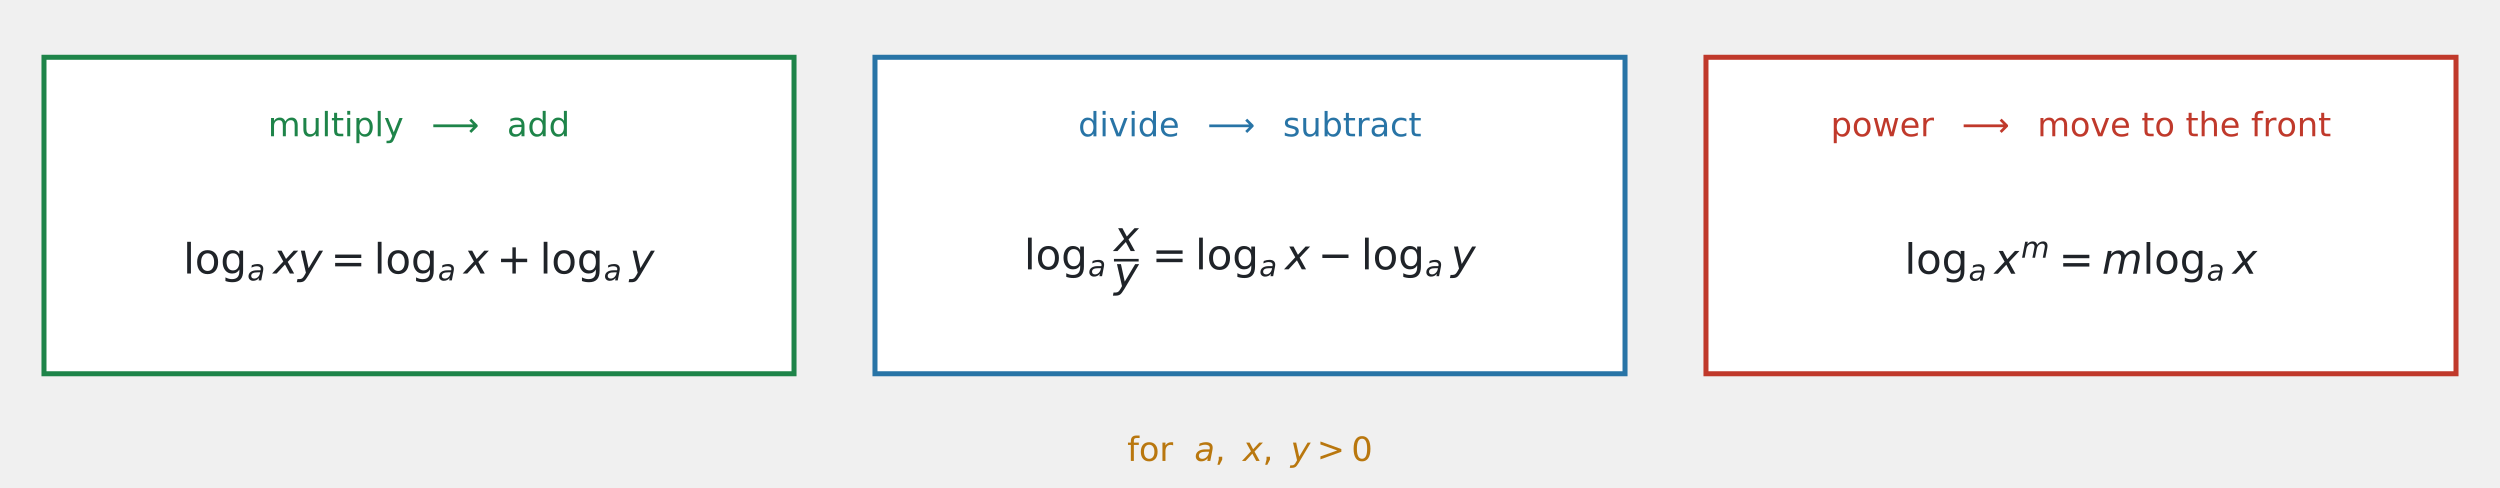
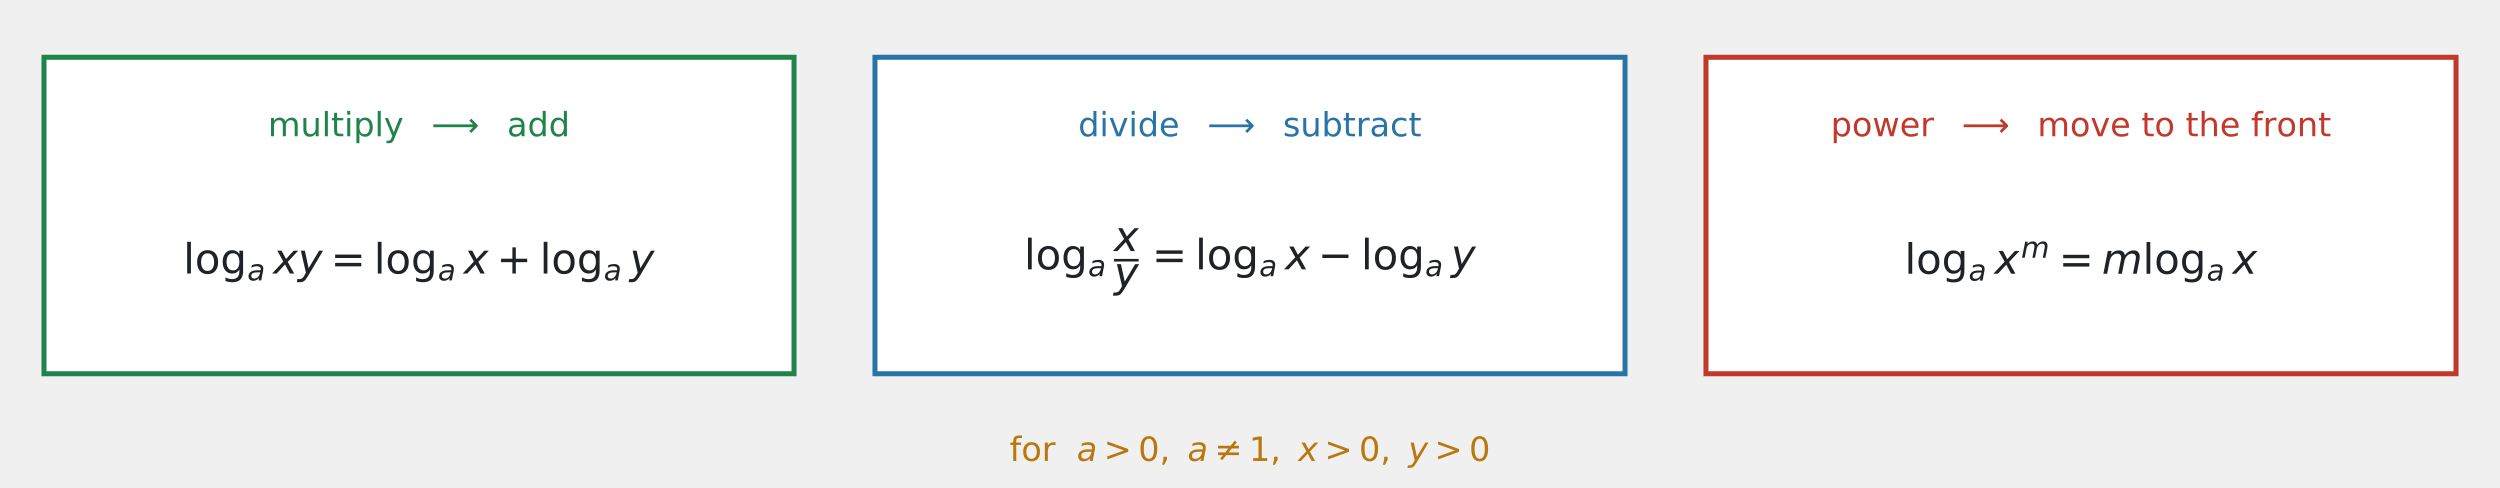
<svg xmlns="http://www.w3.org/2000/svg" xmlns:xlink="http://www.w3.org/1999/xlink" width="897.84pt" height="175.248pt" viewBox="0 0 897.84 175.248" version="1.1">
  <defs>
    <style type="text/css">*{stroke-linejoin: round; stroke-linecap: butt}</style>
  </defs>
  <g id="figure_1">
    <g id="patch_1">
      <path d="M 0 175.248  L 897.84 175.248  L 897.84 -0  L 0 -0  L 0 175.248  z " style="fill: none" />
    </g>
    <g id="axes_1">
      <g id="patch_2">
-         <path d="M 15.797 134.229  L 285.163 134.229  L 285.163 20.571  L 15.797 20.571  z " clip-path="url(#p8b6cd6fc5e)" style="fill: #ffffff; stroke: #1e8449; stroke-width: 1.8; stroke-linejoin: miter" />
+         <path d="M 15.797 134.229  L 285.163 134.229  L 285.163 20.571  L 15.797 20.571  z " clip-path="url(#pfa2c02ca87)" style="fill: #ffffff; stroke: #1e8449; stroke-width: 1.8; stroke-linejoin: miter" />
      </g>
      <g id="text_1">
        <g style="fill: #1e8449" transform="translate(96.24 48.94286) scale(0.12 -0.12)">
          <defs>
            <path id="DejaVuSans-6d" d="M 3328 2828  Q 3544 3216 3844 3400  Q 4144 3584 4550 3584  Q 5097 3584 5394 3201  Q 5691 2819 5691 2113  L 5691 0  L 5113 0  L 5113 2094  Q 5113 2597 4934 2840  Q 4756 3084 4391 3084  Q 3944 3084 3684 2787  Q 3425 2491 3425 1978  L 3425 0  L 2847 0  L 2847 2094  Q 2847 2600 2669 2842  Q 2491 3084 2119 3084  Q 1678 3084 1418 2786  Q 1159 2488 1159 1978  L 1159 0  L 581 0  L 581 3500  L 1159 3500  L 1159 2956  Q 1356 3278 1631 3431  Q 1906 3584 2284 3584  Q 2666 3584 2933 3390  Q 3200 3197 3328 2828  z " transform="scale(0.015625)" />
            <path id="DejaVuSans-75" d="M 544 1381  L 544 3500  L 1119 3500  L 1119 1403  Q 1119 906 1312 657  Q 1506 409 1894 409  Q 2359 409 2629 706  Q 2900 1003 2900 1516  L 2900 3500  L 3475 3500  L 3475 0  L 2900 0  L 2900 538  Q 2691 219 2414 64  Q 2138 -91 1772 -91  Q 1169 -91 856 284  Q 544 659 544 1381  z M 1991 3584  L 1991 3584  z " transform="scale(0.015625)" />
            <path id="DejaVuSans-6c" d="M 603 4863  L 1178 4863  L 1178 0  L 603 0  L 603 4863  z " transform="scale(0.015625)" />
            <path id="DejaVuSans-74" d="M 1172 4494  L 1172 3500  L 2356 3500  L 2356 3053  L 1172 3053  L 1172 1153  Q 1172 725 1289 603  Q 1406 481 1766 481  L 2356 481  L 2356 0  L 1766 0  Q 1100 0 847 248  Q 594 497 594 1153  L 594 3053  L 172 3053  L 172 3500  L 594 3500  L 594 4494  L 1172 4494  z " transform="scale(0.015625)" />
            <path id="DejaVuSans-69" d="M 603 3500  L 1178 3500  L 1178 0  L 603 0  L 603 3500  z M 603 4863  L 1178 4863  L 1178 4134  L 603 4134  L 603 4863  z " transform="scale(0.015625)" />
            <path id="DejaVuSans-70" d="M 1159 525  L 1159 -1331  L 581 -1331  L 581 3500  L 1159 3500  L 1159 2969  Q 1341 3281 1617 3432  Q 1894 3584 2278 3584  Q 2916 3584 3314 3078  Q 3713 2572 3713 1747  Q 3713 922 3314 415  Q 2916 -91 2278 -91  Q 1894 -91 1617 61  Q 1341 213 1159 525  z M 3116 1747  Q 3116 2381 2855 2742  Q 2594 3103 2138 3103  Q 1681 3103 1420 2742  Q 1159 2381 1159 1747  Q 1159 1113 1420 752  Q 1681 391 2138 391  Q 2594 391 2855 752  Q 3116 1113 3116 1747  z " transform="scale(0.015625)" />
            <path id="DejaVuSans-79" d="M 2059 -325  Q 1816 -950 1584 -1140  Q 1353 -1331 966 -1331  L 506 -1331  L 506 -850  L 844 -850  Q 1081 -850 1212 -737  Q 1344 -625 1503 -206  L 1606 56  L 191 3500  L 800 3500  L 1894 763  L 2988 3500  L 3597 3500  L 2059 -325  z " transform="scale(0.015625)" />
            <path id="DejaVuSans-20" transform="scale(0.015625)" />
            <path id="DejaVuSans-27f6" d="M 8863 2147  L 8863 1866  L 7634 638  L 7259 1013  L 7988 1741  L 366 1741  L 366 2272  L 7988 2272  L 7259 3000  L 7634 3375  L 8863 2147  z " transform="scale(0.015625)" />
            <path id="DejaVuSans-61" d="M 2194 1759  Q 1497 1759 1228 1600  Q 959 1441 959 1056  Q 959 750 1161 570  Q 1363 391 1709 391  Q 2188 391 2477 730  Q 2766 1069 2766 1631  L 2766 1759  L 2194 1759  z M 3341 1997  L 3341 0  L 2766 0  L 2766 531  Q 2569 213 2275 61  Q 1981 -91 1556 -91  Q 1019 -91 701 211  Q 384 513 384 1019  Q 384 1609 779 1909  Q 1175 2209 1959 2209  L 2766 2209  L 2766 2266  Q 2766 2663 2505 2880  Q 2244 3097 1772 3097  Q 1472 3097 1187 3025  Q 903 2953 641 2809  L 641 3341  Q 956 3463 1253 3523  Q 1550 3584 1831 3584  Q 2591 3584 2966 3190  Q 3341 2797 3341 1997  z " transform="scale(0.015625)" />
            <path id="DejaVuSans-64" d="M 2906 2969  L 2906 4863  L 3481 4863  L 3481 0  L 2906 0  L 2906 525  Q 2725 213 2448 61  Q 2172 -91 1784 -91  Q 1150 -91 751 415  Q 353 922 353 1747  Q 353 2572 751 3078  Q 1150 3584 1784 3584  Q 2172 3584 2448 3432  Q 2725 3281 2906 2969  z M 947 1747  Q 947 1113 1208 752  Q 1469 391 1925 391  Q 2381 391 2643 752  Q 2906 1113 2906 1747  Q 2906 2381 2643 2742  Q 2381 3103 1925 3103  Q 1469 3103 1208 2742  Q 947 2381 947 1747  z " transform="scale(0.015625)" />
          </defs>
          <use xlink:href="#DejaVuSans-6d" transform="translate(0 0.015625)" />
          <use xlink:href="#DejaVuSans-75" transform="translate(97.41211 0.015625)" />
          <use xlink:href="#DejaVuSans-6c" transform="translate(160.791 0.015625)" />
          <use xlink:href="#DejaVuSans-74" transform="translate(188.5742 0.015625)" />
          <use xlink:href="#DejaVuSans-69" transform="translate(227.7832 0.015625)" />
          <use xlink:href="#DejaVuSans-70" transform="translate(255.5664 0.015625)" />
          <use xlink:href="#DejaVuSans-6c" transform="translate(319.043 0.015625)" />
          <use xlink:href="#DejaVuSans-79" transform="translate(346.8262 0.015625)" />
          <use xlink:href="#DejaVuSans-20" transform="translate(406.0059 0.015625)" />
          <use xlink:href="#DejaVuSans-20" transform="translate(437.793 0.015625)" />
          <use xlink:href="#DejaVuSans-27f6" transform="translate(489.0625 0.015625)" />
          <use xlink:href="#DejaVuSans-20" transform="translate(651.9043 0.015625)" />
          <use xlink:href="#DejaVuSans-20" transform="translate(683.6914 0.015625)" />
          <use xlink:href="#DejaVuSans-61" transform="translate(715.4785 0.015625)" />
          <use xlink:href="#DejaVuSans-64" transform="translate(776.7578 0.015625)" />
          <use xlink:href="#DejaVuSans-64" transform="translate(840.2344 0.015625)" />
        </g>
      </g>
      <g id="text_2">
        <g style="fill: #1f2328" transform="translate(65.805 98.23929) scale(0.15 -0.15)">
          <defs>
            <path id="DejaVuSans-6f" d="M 1959 3097  Q 1497 3097 1228 2736  Q 959 2375 959 1747  Q 959 1119 1226 758  Q 1494 397 1959 397  Q 2419 397 2687 759  Q 2956 1122 2956 1747  Q 2956 2369 2687 2733  Q 2419 3097 1959 3097  z M 1959 3584  Q 2709 3584 3137 3096  Q 3566 2609 3566 1747  Q 3566 888 3137 398  Q 2709 -91 1959 -91  Q 1206 -91 779 398  Q 353 888 353 1747  Q 353 2609 779 3096  Q 1206 3584 1959 3584  z " transform="scale(0.015625)" />
            <path id="DejaVuSans-67" d="M 2906 1791  Q 2906 2416 2648 2759  Q 2391 3103 1925 3103  Q 1463 3103 1205 2759  Q 947 2416 947 1791  Q 947 1169 1205 825  Q 1463 481 1925 481  Q 2391 481 2648 825  Q 2906 1169 2906 1791  z M 3481 434  Q 3481 -459 3084 -895  Q 2688 -1331 1869 -1331  Q 1566 -1331 1297 -1286  Q 1028 -1241 775 -1147  L 775 -588  Q 1028 -725 1275 -790  Q 1522 -856 1778 -856  Q 2344 -856 2625 -561  Q 2906 -266 2906 331  L 2906 616  Q 2728 306 2450 153  Q 2172 0 1784 0  Q 1141 0 747 490  Q 353 981 353 1791  Q 353 2603 747 3093  Q 1141 3584 1784 3584  Q 2172 3584 2450 3431  Q 2728 3278 2906 2969  L 2906 3500  L 3481 3500  L 3481 434  z " transform="scale(0.015625)" />
            <path id="DejaVuSans-Oblique-61" d="M 3438 1997  L 3047 0  L 2472 0  L 2578 531  Q 2325 219 2001 64  Q 1678 -91 1281 -91  Q 834 -91 548 182  Q 263 456 263 884  Q 263 1497 752 1853  Q 1241 2209 2100 2209  L 2900 2209  L 2931 2363  Q 2938 2388 2941 2417  Q 2944 2447 2944 2509  Q 2944 2788 2717 2942  Q 2491 3097 2081 3097  Q 1800 3097 1504 3025  Q 1209 2953 897 2809  L 997 3341  Q 1322 3463 1633 3523  Q 1944 3584 2234 3584  Q 2853 3584 3176 3315  Q 3500 3047 3500 2534  Q 3500 2431 3484 2292  Q 3469 2153 3438 1997  z M 2816 1759  L 2241 1759  Q 1534 1759 1195 1570  Q 856 1381 856 984  Q 856 709 1029 553  Q 1203 397 1509 397  Q 1978 397 2328 733  Q 2678 1069 2791 1631  L 2816 1759  z " transform="scale(0.015625)" />
            <path id="DejaVuSans-Oblique-78" d="M 3841 3500  L 2234 1784  L 3219 0  L 2559 0  L 1819 1388  L 531 0  L -166 0  L 1556 1844  L 641 3500  L 1300 3500  L 1972 2234  L 3144 3500  L 3841 3500  z " transform="scale(0.015625)" />
            <path id="DejaVuSans-Oblique-79" d="M 1588 -325  Q 1188 -997 936 -1164  Q 684 -1331 294 -1331  L -159 -1331  L -63 -850  L 269 -850  Q 509 -850 678 -719  Q 847 -588 1056 -206  L 1234 128  L 459 3500  L 1069 3500  L 1650 819  L 3256 3500  L 3859 3500  L 1588 -325  z " transform="scale(0.015625)" />
            <path id="DejaVuSans-3d" d="M 678 2906  L 4684 2906  L 4684 2381  L 678 2381  L 678 2906  z M 678 1631  L 4684 1631  L 4684 1100  L 678 1100  L 678 1631  z " transform="scale(0.015625)" />
            <path id="DejaVuSans-2b" d="M 2944 4013  L 2944 2272  L 4684 2272  L 4684 1741  L 2944 1741  L 2944 0  L 2419 0  L 2419 1741  L 678 1741  L 678 2272  L 2419 2272  L 2419 4013  L 2944 4013  z " transform="scale(0.015625)" />
          </defs>
          <use xlink:href="#DejaVuSans-6c" transform="translate(0 0.015625)" />
          <use xlink:href="#DejaVuSans-6f" transform="translate(27.7832 0.015625)" />
          <use xlink:href="#DejaVuSans-67" transform="translate(88.96484 0.015625)" />
          <use xlink:href="#DejaVuSans-Oblique-61" transform="translate(153.3984 -16.39062) scale(0.7)" />
          <use xlink:href="#DejaVuSans-Oblique-78" transform="translate(215.264 0.015625)" />
          <use xlink:href="#DejaVuSans-Oblique-79" transform="translate(274.4437 0.015625)" />
          <use xlink:href="#DejaVuSans-3d" transform="translate(353.1058 0.015625)" />
          <use xlink:href="#DejaVuSans-6c" transform="translate(456.3773 0.015625)" />
          <use xlink:href="#DejaVuSans-6f" transform="translate(484.1605 0.015625)" />
          <use xlink:href="#DejaVuSans-67" transform="translate(545.3421 0.015625)" />
          <use xlink:href="#DejaVuSans-Oblique-61" transform="translate(609.7757 -16.39062) scale(0.7)" />
          <use xlink:href="#DejaVuSans-Oblique-78" transform="translate(671.6413 0.015625)" />
          <use xlink:href="#DejaVuSans-2b" transform="translate(750.3034 0.015625)" />
          <use xlink:href="#DejaVuSans-6c" transform="translate(853.5749 0.015625)" />
          <use xlink:href="#DejaVuSans-6f" transform="translate(881.3581 0.015625)" />
          <use xlink:href="#DejaVuSans-67" transform="translate(942.5397 0.015625)" />
          <use xlink:href="#DejaVuSans-Oblique-61" transform="translate(1006.973 -16.39062) scale(0.7)" />
          <use xlink:href="#DejaVuSans-Oblique-79" transform="translate(1068.839 0.015625)" />
        </g>
      </g>
    </g>
    <g id="axes_2">
      <g id="patch_3">
-         <path d="M 314.237 134.229  L 583.603 134.229  L 583.603 20.571  L 314.237 20.571  z " clip-path="url(#pbf5b04e9e3)" style="fill: #ffffff; stroke: #2874a6; stroke-width: 1.8; stroke-linejoin: miter" />
+         <path d="M 314.237 134.229  L 583.603 134.229  L 583.603 20.571  L 314.237 20.571  z " clip-path="url(#p4e91120b53)" style="fill: #ffffff; stroke: #2874a6; stroke-width: 1.8; stroke-linejoin: miter" />
      </g>
      <g id="text_3">
        <g style="fill: #2874a6" transform="translate(387.24 48.95411) scale(0.12 -0.12)">
          <defs>
            <path id="DejaVuSans-76" d="M 191 3500  L 800 3500  L 1894 563  L 2988 3500  L 3597 3500  L 2284 0  L 1503 0  L 191 3500  z " transform="scale(0.015625)" />
            <path id="DejaVuSans-65" d="M 3597 1894  L 3597 1613  L 953 1613  Q 991 1019 1311 708  Q 1631 397 2203 397  Q 2534 397 2845 478  Q 3156 559 3463 722  L 3463 178  Q 3153 47 2828 -22  Q 2503 -91 2169 -91  Q 1331 -91 842 396  Q 353 884 353 1716  Q 353 2575 817 3079  Q 1281 3584 2069 3584  Q 2775 3584 3186 3129  Q 3597 2675 3597 1894  z M 3022 2063  Q 3016 2534 2758 2815  Q 2500 3097 2075 3097  Q 1594 3097 1305 2825  Q 1016 2553 972 2059  L 3022 2063  z " transform="scale(0.015625)" />
            <path id="DejaVuSans-73" d="M 2834 3397  L 2834 2853  Q 2591 2978 2328 3040  Q 2066 3103 1784 3103  Q 1356 3103 1142 2972  Q 928 2841 928 2578  Q 928 2378 1081 2264  Q 1234 2150 1697 2047  L 1894 2003  Q 2506 1872 2764 1633  Q 3022 1394 3022 966  Q 3022 478 2636 193  Q 2250 -91 1575 -91  Q 1294 -91 989 -36  Q 684 19 347 128  L 347 722  Q 666 556 975 473  Q 1284 391 1588 391  Q 1994 391 2212 530  Q 2431 669 2431 922  Q 2431 1156 2273 1281  Q 2116 1406 1581 1522  L 1381 1569  Q 847 1681 609 1914  Q 372 2147 372 2553  Q 372 3047 722 3315  Q 1072 3584 1716 3584  Q 2034 3584 2315 3537  Q 2597 3491 2834 3397  z " transform="scale(0.015625)" />
            <path id="DejaVuSans-62" d="M 3116 1747  Q 3116 2381 2855 2742  Q 2594 3103 2138 3103  Q 1681 3103 1420 2742  Q 1159 2381 1159 1747  Q 1159 1113 1420 752  Q 1681 391 2138 391  Q 2594 391 2855 752  Q 3116 1113 3116 1747  z M 1159 2969  Q 1341 3281 1617 3432  Q 1894 3584 2278 3584  Q 2916 3584 3314 3078  Q 3713 2572 3713 1747  Q 3713 922 3314 415  Q 2916 -91 2278 -91  Q 1894 -91 1617 61  Q 1341 213 1159 525  L 1159 0  L 581 0  L 581 4863  L 1159 4863  L 1159 2969  z " transform="scale(0.015625)" />
            <path id="DejaVuSans-72" d="M 2631 2963  Q 2534 3019 2420 3045  Q 2306 3072 2169 3072  Q 1681 3072 1420 2755  Q 1159 2438 1159 1844  L 1159 0  L 581 0  L 581 3500  L 1159 3500  L 1159 2956  Q 1341 3275 1631 3429  Q 1922 3584 2338 3584  Q 2397 3584 2469 3576  Q 2541 3569 2628 3553  L 2631 2963  z " transform="scale(0.015625)" />
            <path id="DejaVuSans-63" d="M 3122 3366  L 3122 2828  Q 2878 2963 2633 3030  Q 2388 3097 2138 3097  Q 1578 3097 1268 2742  Q 959 2388 959 1747  Q 959 1106 1268 751  Q 1578 397 2138 397  Q 2388 397 2633 464  Q 2878 531 3122 666  L 3122 134  Q 2881 22 2623 -34  Q 2366 -91 2075 -91  Q 1284 -91 818 406  Q 353 903 353 1747  Q 353 2603 823 3093  Q 1294 3584 2113 3584  Q 2378 3584 2631 3529  Q 2884 3475 3122 3366  z " transform="scale(0.015625)" />
          </defs>
          <use xlink:href="#DejaVuSans-64" transform="translate(0 0.015625)" />
          <use xlink:href="#DejaVuSans-69" transform="translate(63.47656 0.015625)" />
          <use xlink:href="#DejaVuSans-76" transform="translate(91.25977 0.015625)" />
          <use xlink:href="#DejaVuSans-69" transform="translate(150.4395 0.015625)" />
          <use xlink:href="#DejaVuSans-64" transform="translate(178.2227 0.015625)" />
          <use xlink:href="#DejaVuSans-65" transform="translate(241.6992 0.015625)" />
          <use xlink:href="#DejaVuSans-20" transform="translate(303.2227 0.015625)" />
          <use xlink:href="#DejaVuSans-20" transform="translate(335.0098 0.015625)" />
          <use xlink:href="#DejaVuSans-27f6" transform="translate(386.2793 0.015625)" />
          <use xlink:href="#DejaVuSans-20" transform="translate(549.1211 0.015625)" />
          <use xlink:href="#DejaVuSans-20" transform="translate(580.9082 0.015625)" />
          <use xlink:href="#DejaVuSans-73" transform="translate(612.6953 0.015625)" />
          <use xlink:href="#DejaVuSans-75" transform="translate(664.7949 0.015625)" />
          <use xlink:href="#DejaVuSans-62" transform="translate(728.1738 0.015625)" />
          <use xlink:href="#DejaVuSans-74" transform="translate(791.6504 0.015625)" />
          <use xlink:href="#DejaVuSans-72" transform="translate(830.8594 0.015625)" />
          <use xlink:href="#DejaVuSans-61" transform="translate(871.9727 0.015625)" />
          <use xlink:href="#DejaVuSans-63" transform="translate(933.252 0.015625)" />
          <use xlink:href="#DejaVuSans-74" transform="translate(988.2324 0.015625)" />
        </g>
      </g>
      <g id="text_4">
        <g style="fill: #1f2328" transform="translate(367.77 96.81429) scale(0.15 -0.15)">
          <defs>
            <path id="DejaVuSans-2212" d="M 678 2272  L 4684 2272  L 4684 1741  L 678 1741  L 678 2272  z " transform="scale(0.015625)" />
          </defs>
          <use xlink:href="#DejaVuSans-6c" transform="translate(0 0.515625)" />
          <use xlink:href="#DejaVuSans-6f" transform="translate(27.7832 0.515625)" />
          <use xlink:href="#DejaVuSans-67" transform="translate(88.96484 0.515625)" />
          <use xlink:href="#DejaVuSans-Oblique-61" transform="translate(153.3984 -15.89062) scale(0.7)" />
          <use xlink:href="#DejaVuSans-Oblique-78" transform="translate(215.264 44.3125)" />
          <use xlink:href="#DejaVuSans-Oblique-79" transform="translate(215.264 -41.625)" />
          <use xlink:href="#DejaVuSans-3d" transform="translate(306.4261 0.515625)" />
          <use xlink:href="#DejaVuSans-6c" transform="translate(409.6976 0.515625)" />
          <use xlink:href="#DejaVuSans-6f" transform="translate(437.4808 0.515625)" />
          <use xlink:href="#DejaVuSans-67" transform="translate(498.6624 0.515625)" />
          <use xlink:href="#DejaVuSans-Oblique-61" transform="translate(563.096 -15.89062) scale(0.7)" />
          <use xlink:href="#DejaVuSans-Oblique-78" transform="translate(624.9616 0.515625)" />
          <use xlink:href="#DejaVuSans-2212" transform="translate(703.6237 0.515625)" />
          <use xlink:href="#DejaVuSans-6c" transform="translate(806.8952 0.515625)" />
          <use xlink:href="#DejaVuSans-6f" transform="translate(834.6784 0.515625)" />
          <use xlink:href="#DejaVuSans-67" transform="translate(895.86 0.515625)" />
          <use xlink:href="#DejaVuSans-Oblique-61" transform="translate(960.2936 -15.89062) scale(0.7)" />
          <use xlink:href="#DejaVuSans-Oblique-79" transform="translate(1022.159 0.515625)" />
          <path d="M 215.264 19.312  L 215.264 25.562  L 274.444 25.562  L 274.444 19.312  L 215.264 19.312  z " />
        </g>
      </g>
    </g>
    <g id="axes_3">
      <g id="patch_4">
-         <path d="M 612.677 134.229  L 882.043 134.229  L 882.043 20.571  L 612.677 20.571  z " clip-path="url(#p365dbc8e7d)" style="fill: #ffffff; stroke: #c0392b; stroke-width: 1.8; stroke-linejoin: miter" />
+         <path d="M 612.677 134.229  L 882.043 134.229  L 882.043 20.571  L 612.677 20.571  z " clip-path="url(#p5ead22b23a)" style="fill: #ffffff; stroke: #c0392b; stroke-width: 1.8; stroke-linejoin: miter" />
      </g>
      <g id="text_5">
        <g style="fill: #c0392b" transform="translate(657.48 48.94286) scale(0.12 -0.12)">
          <defs>
            <path id="DejaVuSans-77" d="M 269 3500  L 844 3500  L 1563 769  L 2278 3500  L 2956 3500  L 3675 769  L 4391 3500  L 4966 3500  L 4050 0  L 3372 0  L 2619 2869  L 1863 0  L 1184 0  L 269 3500  z " transform="scale(0.015625)" />
            <path id="DejaVuSans-68" d="M 3513 2113  L 3513 0  L 2938 0  L 2938 2094  Q 2938 2591 2744 2837  Q 2550 3084 2163 3084  Q 1697 3084 1428 2787  Q 1159 2491 1159 1978  L 1159 0  L 581 0  L 581 4863  L 1159 4863  L 1159 2956  Q 1366 3272 1645 3428  Q 1925 3584 2291 3584  Q 2894 3584 3203 3211  Q 3513 2838 3513 2113  z " transform="scale(0.015625)" />
            <path id="DejaVuSans-66" d="M 2375 4863  L 2375 4384  L 1825 4384  Q 1516 4384 1395 4259  Q 1275 4134 1275 3809  L 1275 3500  L 2222 3500  L 2222 3053  L 1275 3053  L 1275 0  L 697 0  L 697 3053  L 147 3053  L 147 3500  L 697 3500  L 697 3744  Q 697 4328 969 4595  Q 1241 4863 1831 4863  L 2375 4863  z " transform="scale(0.015625)" />
            <path id="DejaVuSans-6e" d="M 3513 2113  L 3513 0  L 2938 0  L 2938 2094  Q 2938 2591 2744 2837  Q 2550 3084 2163 3084  Q 1697 3084 1428 2787  Q 1159 2491 1159 1978  L 1159 0  L 581 0  L 581 3500  L 1159 3500  L 1159 2956  Q 1366 3272 1645 3428  Q 1925 3584 2291 3584  Q 2894 3584 3203 3211  Q 3513 2838 3513 2113  z " transform="scale(0.015625)" />
          </defs>
          <use xlink:href="#DejaVuSans-70" transform="translate(0 0.015625)" />
          <use xlink:href="#DejaVuSans-6f" transform="translate(63.47656 0.015625)" />
          <use xlink:href="#DejaVuSans-77" transform="translate(124.6582 0.015625)" />
          <use xlink:href="#DejaVuSans-65" transform="translate(206.4453 0.015625)" />
          <use xlink:href="#DejaVuSans-72" transform="translate(267.9688 0.015625)" />
          <use xlink:href="#DejaVuSans-20" transform="translate(309.082 0.015625)" />
          <use xlink:href="#DejaVuSans-20" transform="translate(340.8691 0.015625)" />
          <use xlink:href="#DejaVuSans-27f6" transform="translate(392.1387 0.015625)" />
          <use xlink:href="#DejaVuSans-20" transform="translate(554.9805 0.015625)" />
          <use xlink:href="#DejaVuSans-20" transform="translate(586.7676 0.015625)" />
          <use xlink:href="#DejaVuSans-6d" transform="translate(618.5547 0.015625)" />
          <use xlink:href="#DejaVuSans-6f" transform="translate(715.9668 0.015625)" />
          <use xlink:href="#DejaVuSans-76" transform="translate(777.1484 0.015625)" />
          <use xlink:href="#DejaVuSans-65" transform="translate(836.3281 0.015625)" />
          <use xlink:href="#DejaVuSans-20" transform="translate(897.8516 0.015625)" />
          <use xlink:href="#DejaVuSans-74" transform="translate(929.6387 0.015625)" />
          <use xlink:href="#DejaVuSans-6f" transform="translate(968.8477 0.015625)" />
          <use xlink:href="#DejaVuSans-20" transform="translate(1030.029 0.015625)" />
          <use xlink:href="#DejaVuSans-74" transform="translate(1061.816 0.015625)" />
          <use xlink:href="#DejaVuSans-68" transform="translate(1101.025 0.015625)" />
          <use xlink:href="#DejaVuSans-65" transform="translate(1164.404 0.015625)" />
          <use xlink:href="#DejaVuSans-20" transform="translate(1225.928 0.015625)" />
          <use xlink:href="#DejaVuSans-66" transform="translate(1257.715 0.015625)" />
          <use xlink:href="#DejaVuSans-72" transform="translate(1292.92 0.015625)" />
          <use xlink:href="#DejaVuSans-6f" transform="translate(1334.033 0.015625)" />
          <use xlink:href="#DejaVuSans-6e" transform="translate(1395.215 0.015625)" />
          <use xlink:href="#DejaVuSans-74" transform="translate(1458.594 0.015625)" />
        </g>
      </g>
      <g id="text_6">
        <g style="fill: #1f2328" transform="translate(683.985 98.38929) scale(0.15 -0.15)">
          <defs>
            <path id="DejaVuSans-Oblique-6d" d="M 5747 2113  L 5338 0  L 4763 0  L 5166 2094  Q 5191 2228 5203 2325  Q 5216 2422 5216 2491  Q 5216 2772 5059 2928  Q 4903 3084 4622 3084  Q 4203 3084 3875 2770  Q 3547 2456 3450 1953  L 3066 0  L 2491 0  L 2900 2094  Q 2925 2209 2937 2307  Q 2950 2406 2950 2484  Q 2950 2769 2794 2926  Q 2638 3084 2363 3084  Q 1938 3084 1609 2770  Q 1281 2456 1184 1953  L 800 0  L 225 0  L 909 3500  L 1484 3500  L 1375 2956  Q 1609 3263 1923 3423  Q 2238 3584 2597 3584  Q 2978 3584 3223 3384  Q 3469 3184 3519 2828  Q 3781 3197 4126 3390  Q 4472 3584 4856 3584  Q 5306 3584 5551 3325  Q 5797 3066 5797 2591  Q 5797 2488 5784 2364  Q 5772 2241 5747 2113  z " transform="scale(0.015625)" />
          </defs>
          <use xlink:href="#DejaVuSans-6c" transform="translate(0 0.51875)" />
          <use xlink:href="#DejaVuSans-6f" transform="translate(27.7832 0.51875)" />
          <use xlink:href="#DejaVuSans-67" transform="translate(88.96484 0.51875)" />
          <use xlink:href="#DejaVuSans-Oblique-61" transform="translate(153.3984 -15.8875) scale(0.7)" />
          <use xlink:href="#DejaVuSans-Oblique-78" transform="translate(215.264 0.51875)" />
          <use xlink:href="#DejaVuSans-Oblique-6d" transform="translate(278.9098 38.8) scale(0.7)" />
          <use xlink:href="#DejaVuSans-3d" transform="translate(369.3151 0.51875)" />
          <use xlink:href="#DejaVuSans-Oblique-6d" transform="translate(472.5866 0.51875)" />
          <use xlink:href="#DejaVuSans-6c" transform="translate(569.9987 0.51875)" />
          <use xlink:href="#DejaVuSans-6f" transform="translate(597.7819 0.51875)" />
          <use xlink:href="#DejaVuSans-67" transform="translate(658.9635 0.51875)" />
          <use xlink:href="#DejaVuSans-Oblique-61" transform="translate(723.3971 -15.8875) scale(0.7)" />
          <use xlink:href="#DejaVuSans-Oblique-78" transform="translate(785.2627 0.51875)" />
        </g>
      </g>
    </g>
    <g id="text_7">
-       <g style="fill: #b9770e" transform="translate(404.82 165.528) scale(0.12 -0.12)">
+       <g style="fill: #b9770e" transform="translate(362.58 165.528) scale(0.12 -0.12)">
        <defs>
-           <path id="DejaVuSans-2c" d="M 750 794  L 1409 794  L 1409 256  L 897 -744  L 494 -744  L 750 256  L 750 794  z " transform="scale(0.015625)" />
          <path id="DejaVuSans-3e" d="M 678 3150  L 678 3719  L 4684 2266  L 4684 1747  L 678 294  L 678 863  L 3897 2003  L 678 3150  z " transform="scale(0.015625)" />
          <path id="DejaVuSans-30" d="M 2034 4250  Q 1547 4250 1301 3770  Q 1056 3291 1056 2328  Q 1056 1369 1301 889  Q 1547 409 2034 409  Q 2525 409 2770 889  Q 3016 1369 3016 2328  Q 3016 3291 2770 3770  Q 2525 4250 2034 4250  z M 2034 4750  Q 2819 4750 3233 4129  Q 3647 3509 3647 2328  Q 3647 1150 3233 529  Q 2819 -91 2034 -91  Q 1250 -91 836 529  Q 422 1150 422 2328  Q 422 3509 836 4129  Q 1250 4750 2034 4750  z " transform="scale(0.015625)" />
+           <path id="DejaVuSans-2c" d="M 750 794  L 1409 794  L 1409 256  L 897 -744  L 494 -744  L 750 256  L 750 794  z " transform="scale(0.015625)" />
+           <path id="DejaVuSans-2260" d="M 678 2906  L 3091 2906  L 3891 3891  L 4281 3572  L 3738 2906  L 4684 2906  L 4684 2381  L 3309 2381  L 2700 1631  L 4684 1631  L 4684 1100  L 2266 1100  L 1459 122  L 1069 441  L 1613 1100  L 678 1100  L 678 1631  L 2047 1631  L 2656 2381  L 678 2381  L 678 2906  z " transform="scale(0.015625)" />
+           <path id="DejaVuSans-31" d="M 794 531  L 1825 531  L 1825 4091  L 703 3866  L 703 4441  L 1819 4666  L 2450 4666  L 2450 531  L 3481 531  L 3481 0  L 794 0  L 794 531  z " transform="scale(0.015625)" />
        </defs>
        <use xlink:href="#DejaVuSans-66" transform="translate(0 0.015625)" />
        <use xlink:href="#DejaVuSans-6f" transform="translate(35.20508 0.015625)" />
        <use xlink:href="#DejaVuSans-72" transform="translate(96.38672 0.015625)" />
        <use xlink:href="#DejaVuSans-20" transform="translate(137.5 0.015625)" />
        <use xlink:href="#DejaVuSans-20" transform="translate(169.2871 0.015625)" />
        <use xlink:href="#DejaVuSans-Oblique-61" transform="translate(201.0742 0.015625)" />
-         <use xlink:href="#DejaVuSans-2c" transform="translate(262.3535 0.015625)" />
-         <use xlink:href="#DejaVuSans-Oblique-78" transform="translate(346.0934 0.015625)" />
-         <use xlink:href="#DejaVuSans-2c" transform="translate(405.2731 0.015625)" />
-         <use xlink:href="#DejaVuSans-Oblique-79" transform="translate(489.013 0.015625)" />
-         <use xlink:href="#DejaVuSans-3e" transform="translate(567.6751 0.015625)" />
-         <use xlink:href="#DejaVuSans-30" transform="translate(670.9466 0.015625)" />
+         <use xlink:href="#DejaVuSans-3e" transform="translate(281.8359 0.015625)" />
+         <use xlink:href="#DejaVuSans-30" transform="translate(385.1074 0.015625)" />
+         <use xlink:href="#DejaVuSans-2c" transform="translate(448.7305 0.015625)" />
+         <use xlink:href="#DejaVuSans-Oblique-61" transform="translate(532.4704 0.015625)" />
+         <use xlink:href="#DejaVuSans-2260" transform="translate(613.2321 0.015625)" />
+         <use xlink:href="#DejaVuSans-31" transform="translate(716.5036 0.015625)" />
+         <use xlink:href="#DejaVuSans-2c" transform="translate(780.1266 0.015625)" />
+         <use xlink:href="#DejaVuSans-Oblique-78" transform="translate(863.8665 0.015625)" />
+         <use xlink:href="#DejaVuSans-3e" transform="translate(942.5286 0.015625)" />
+         <use xlink:href="#DejaVuSans-30" transform="translate(1045.8 0.015625)" />
+         <use xlink:href="#DejaVuSans-2c" transform="translate(1109.423 0.015625)" />
+         <use xlink:href="#DejaVuSans-Oblique-79" transform="translate(1193.163 0.015625)" />
+         <use xlink:href="#DejaVuSans-3e" transform="translate(1271.825 0.015625)" />
+         <use xlink:href="#DejaVuSans-30" transform="translate(1375.097 0.015625)" />
      </g>
    </g>
  </g>
  <defs>
-     <clipPath id="p8b6cd6fc5e">
+     <clipPath id="pfa2c02ca87">
      <rect x="7.2" y="7.2" width="286.56" height="140.4" />
    </clipPath>
-     <clipPath id="pbf5b04e9e3">
+     <clipPath id="p4e91120b53">
      <rect x="305.64" y="7.2" width="286.56" height="140.4" />
    </clipPath>
-     <clipPath id="p365dbc8e7d">
+     <clipPath id="p5ead22b23a">
      <rect x="604.08" y="7.2" width="286.56" height="140.4" />
    </clipPath>
  </defs>
</svg>
